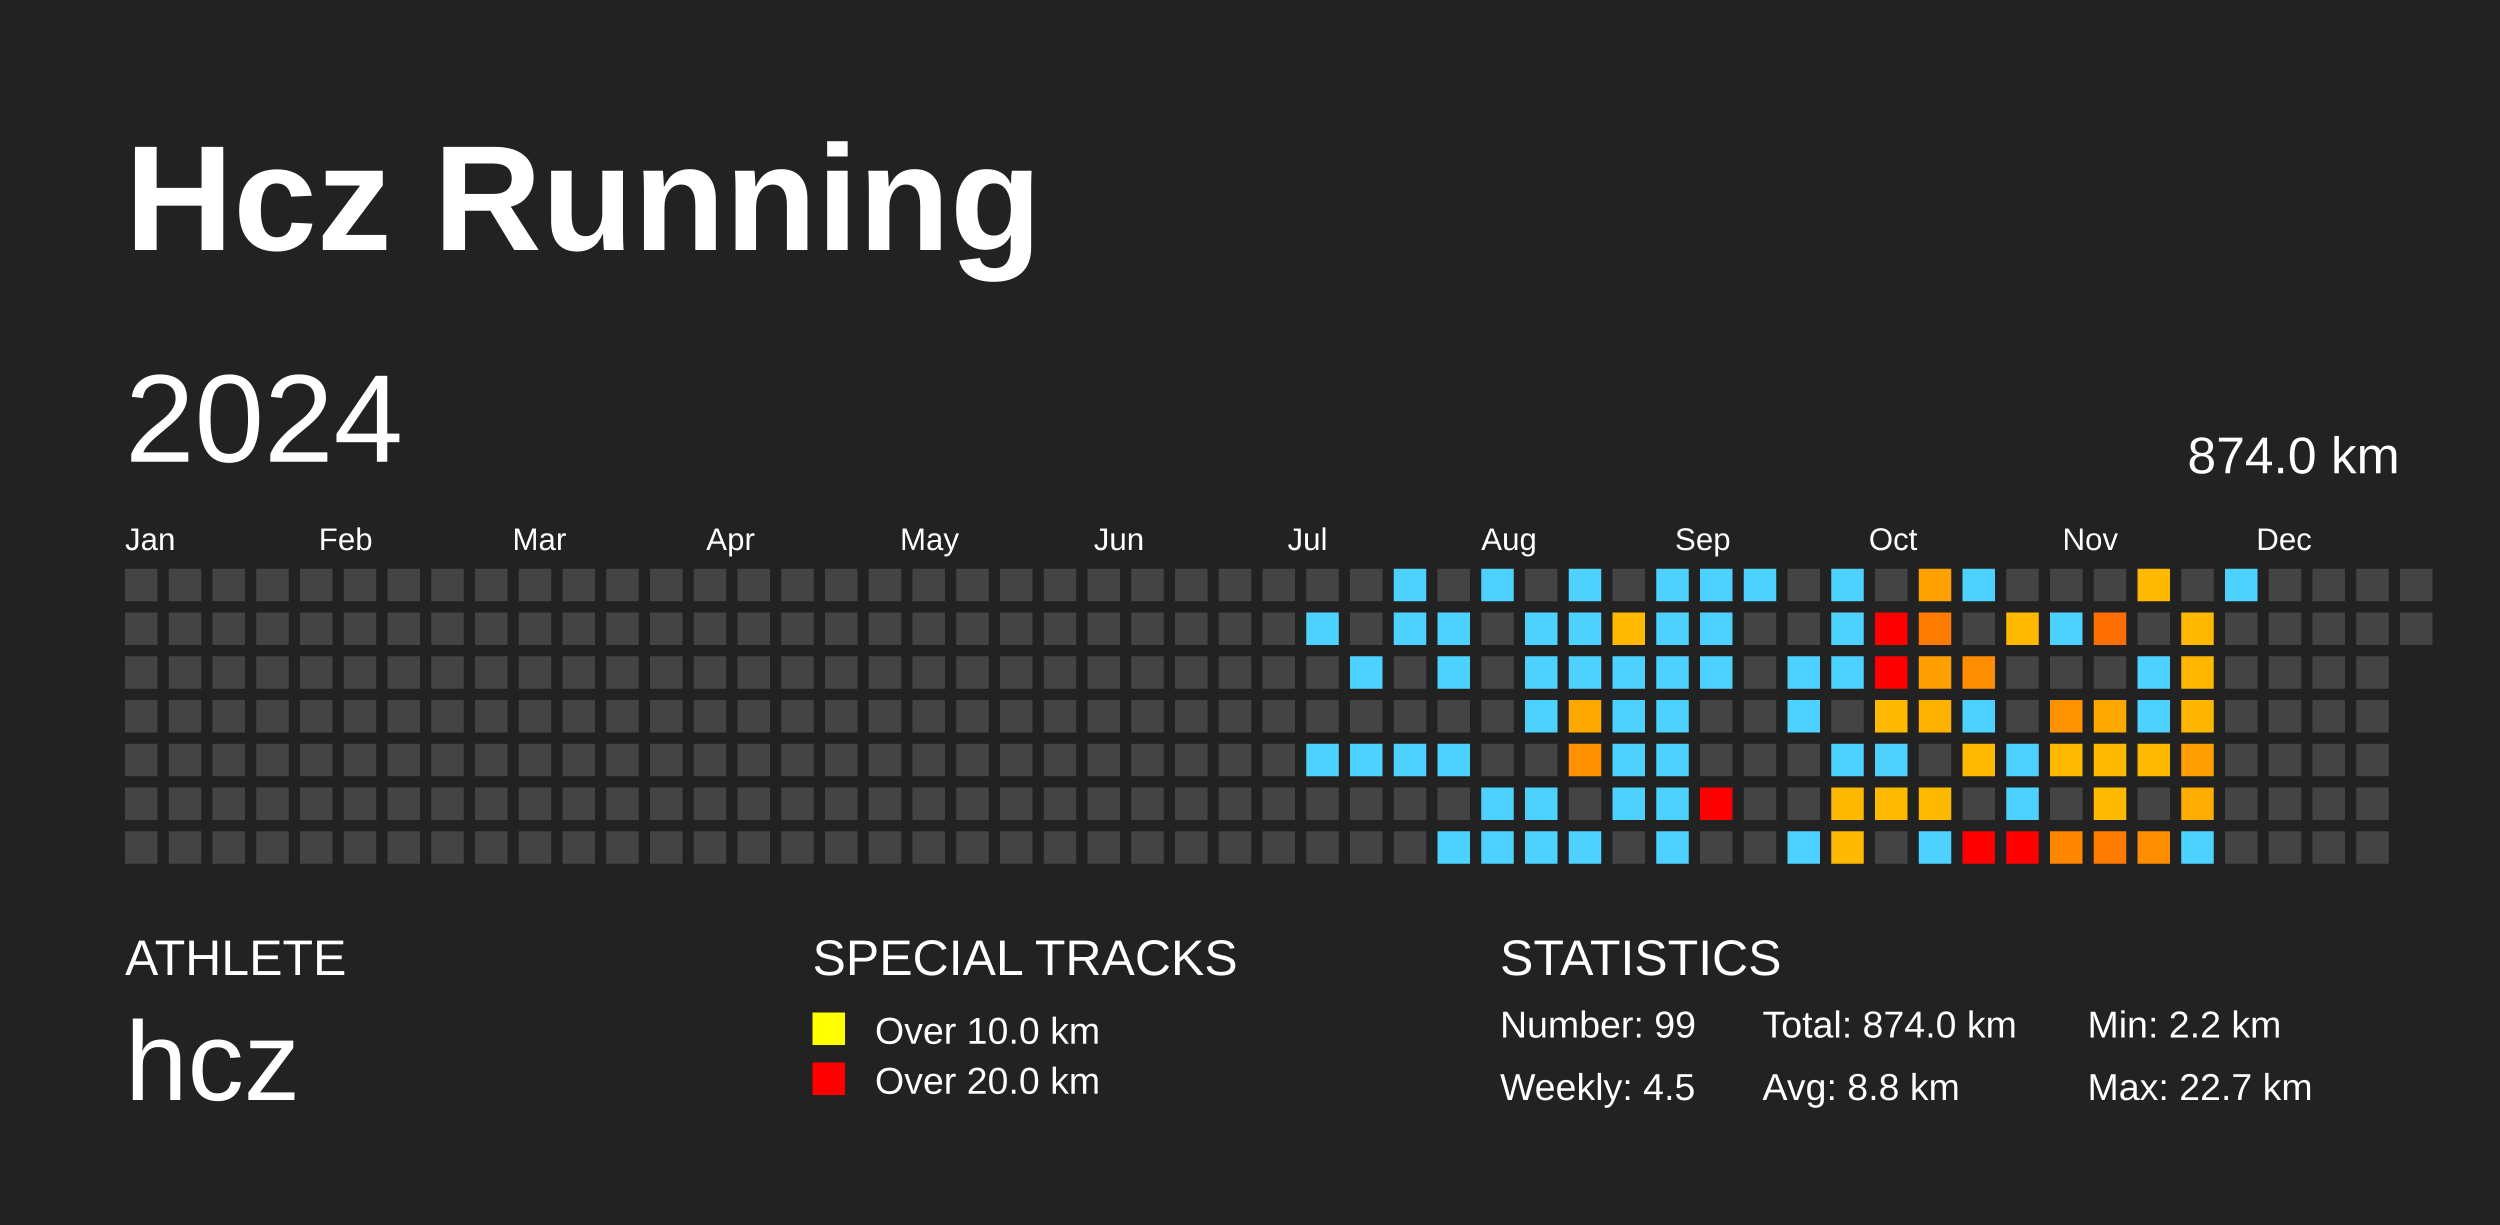
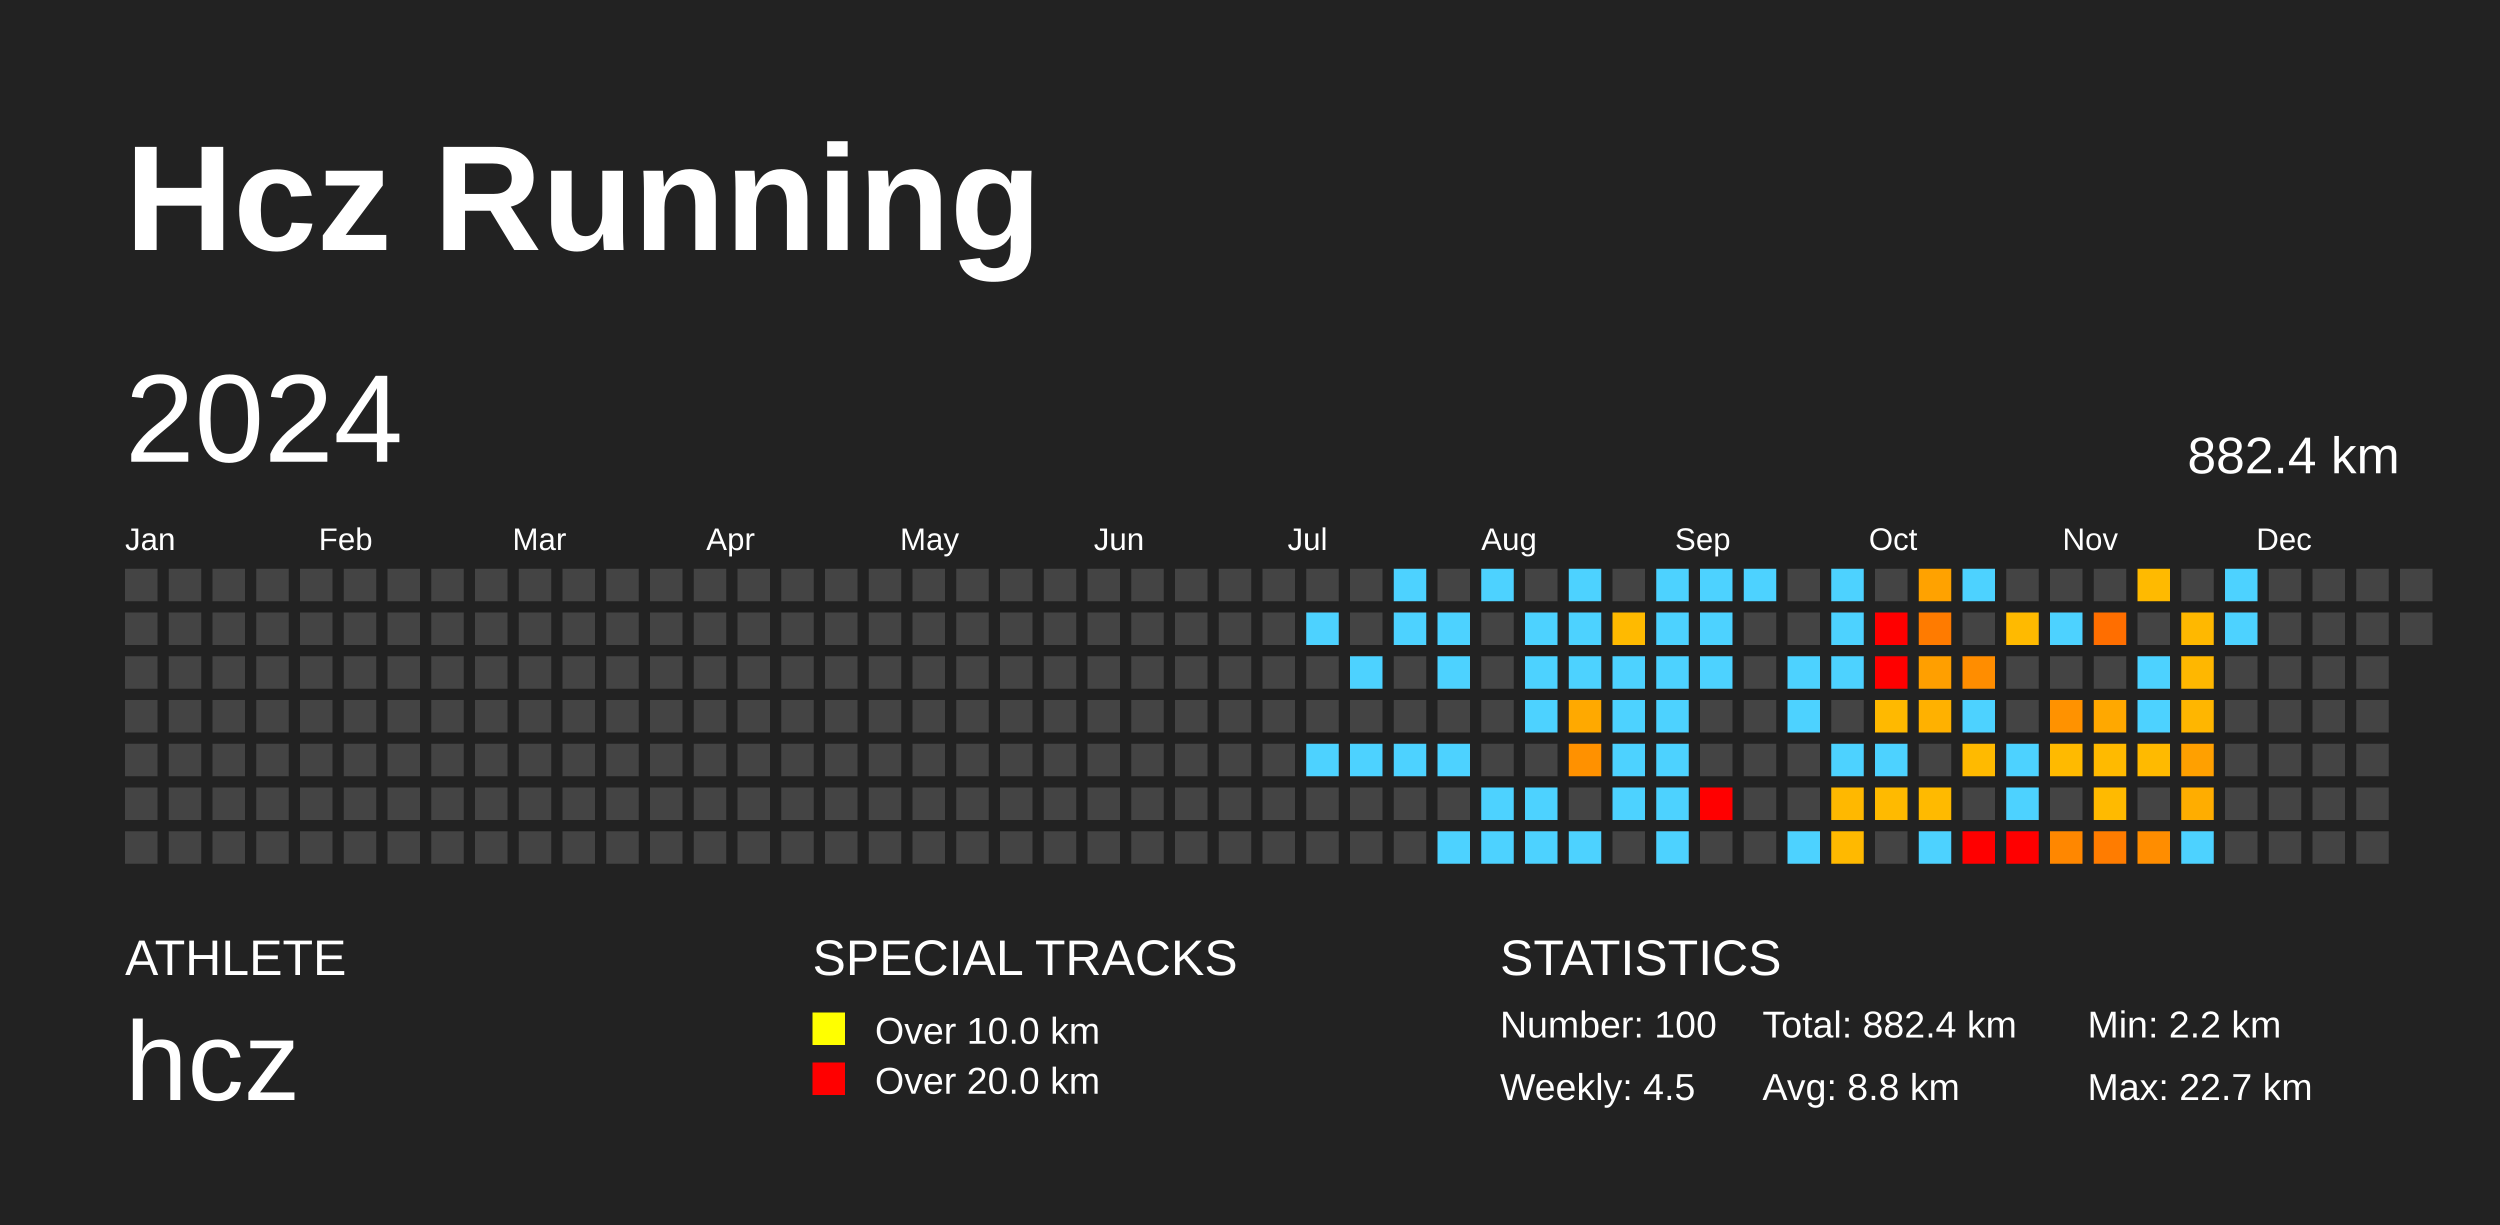
<svg xmlns="http://www.w3.org/2000/svg" baseProfile="full" height="98mm" version="1.1" viewBox="0,0,200,98" width="200mm">
  <defs />
  <rect fill="#222222" height="98" width="200" x="0" y="0" />
  <text fill="#FFFFFF" style="font-size:12px; font-family:Arial; font-weight:bold;" x="10" y="20">Hcz Running</text>
  <text fill="#FFFFFF" style="font-size:4px; font-family:Arial" x="10" y="78">ATHLETE</text>
  <text fill="#FFFFFF" style="font-size:9px; font-family:Arial" x="10" y="88">hcz</text>
  <text fill="#FFFFFF" style="font-size:4px; font-family:Arial" x="65" y="78">SPECIAL TRACKS</text>
  <rect fill="yellow" height="2.6" width="2.6" x="65" y="81" />
  <text fill="#FFFFFF" style="font-size:3px; font-family:Arial" x="70" y="83.5">Over 10.0 km</text>
  <rect fill="red" height="2.6" width="2.6" x="65" y="85" />
  <text fill="#FFFFFF" style="font-size:3px; font-family:Arial" x="70" y="87.5">Over 20.0 km</text>
  <text fill="#FFFFFF" style="font-size:4px; font-family:Arial" x="120" y="78">STATISTICS</text>
-   <text fill="#FFFFFF" style="font-size:3px; font-family:Arial" x="120" y="83">Number: 99</text>
+   <text fill="#FFFFFF" style="font-size:3px; font-family:Arial" x="120" y="83">Number: 100</text>
  <text fill="#FFFFFF" style="font-size:3px; font-family:Arial" x="120" y="88">Weekly: 4.5</text>
-   <text fill="#FFFFFF" style="font-size:3px; font-family:Arial" x="141" y="83">Total: 874.0 km</text>
+   <text fill="#FFFFFF" style="font-size:3px; font-family:Arial" x="141" y="83">Total: 882.4 km</text>
  <text fill="#FFFFFF" style="font-size:3px; font-family:Arial" x="141" y="88">Avg: 8.8 km</text>
  <text fill="#FFFFFF" style="font-size:3px; font-family:Arial" x="167" y="83">Min: 2.2 km</text>
  <text fill="#FFFFFF" style="font-size:3px; font-family:Arial" x="167" y="88">Max: 22.7 km</text>
  <text dominant-baseline="hanging" fill="#FFFFFF" style="font-size:10.0px; font-family:Arial;" x="10" y="30">2024</text>
-   <text dominant-baseline="hanging" fill="#FFFFFF" style="font-size:4.125px; font-family:Arial;" x="175" y="35">874.0 km</text>
+   <text dominant-baseline="hanging" fill="#FFFFFF" style="font-size:4.125px; font-family:Arial;" x="175" y="35">882.4 km</text>
  <text fill="#FFFFFF" style="font-size:2.5px; font-family:Arial" x="10.0" y="44">Jan</text>
  <text fill="#FFFFFF" style="font-size:2.5px; font-family:Arial" x="25.5" y="44">Feb</text>
  <text fill="#FFFFFF" style="font-size:2.5px; font-family:Arial" x="41.0" y="44">Mar</text>
  <text fill="#FFFFFF" style="font-size:2.5px; font-family:Arial" x="56.5" y="44">Apr</text>
  <text fill="#FFFFFF" style="font-size:2.5px; font-family:Arial" x="72.0" y="44">May</text>
  <text fill="#FFFFFF" style="font-size:2.5px; font-family:Arial" x="87.5" y="44">Jun</text>
  <text fill="#FFFFFF" style="font-size:2.5px; font-family:Arial" x="103.0" y="44">Jul</text>
  <text fill="#FFFFFF" style="font-size:2.5px; font-family:Arial" x="118.5" y="44">Aug</text>
  <text fill="#FFFFFF" style="font-size:2.5px; font-family:Arial" x="134.0" y="44">Sep</text>
  <text fill="#FFFFFF" style="font-size:2.5px; font-family:Arial" x="149.5" y="44">Oct</text>
  <text fill="#FFFFFF" style="font-size:2.5px; font-family:Arial" x="165.0" y="44">Nov</text>
  <text fill="#FFFFFF" style="font-size:2.5px; font-family:Arial" x="180.5" y="44">Dec</text>
  <rect fill="#444444" height="2.6" width="2.6" x="10.0" y="45.5" />
  <rect fill="#444444" height="2.6" width="2.6" x="10.0" y="49.0" />
  <rect fill="#444444" height="2.6" width="2.6" x="10.0" y="52.5" />
  <rect fill="#444444" height="2.6" width="2.6" x="10.0" y="56.0" />
  <rect fill="#444444" height="2.6" width="2.6" x="10.0" y="59.5" />
  <rect fill="#444444" height="2.6" width="2.6" x="10.0" y="63.0" />
  <rect fill="#444444" height="2.6" width="2.6" x="10.0" y="66.5" />
  <rect fill="#444444" height="2.6" width="2.6" x="13.5" y="45.5" />
  <rect fill="#444444" height="2.6" width="2.6" x="13.5" y="49.0" />
  <rect fill="#444444" height="2.6" width="2.6" x="13.5" y="52.5" />
  <rect fill="#444444" height="2.6" width="2.6" x="13.5" y="56.0" />
  <rect fill="#444444" height="2.6" width="2.6" x="13.5" y="59.5" />
  <rect fill="#444444" height="2.6" width="2.6" x="13.5" y="63.0" />
  <rect fill="#444444" height="2.6" width="2.6" x="13.5" y="66.5" />
  <rect fill="#444444" height="2.6" width="2.6" x="17.0" y="45.5" />
  <rect fill="#444444" height="2.6" width="2.6" x="17.0" y="49.0" />
  <rect fill="#444444" height="2.6" width="2.6" x="17.0" y="52.5" />
  <rect fill="#444444" height="2.6" width="2.6" x="17.0" y="56.0" />
  <rect fill="#444444" height="2.6" width="2.6" x="17.0" y="59.5" />
  <rect fill="#444444" height="2.6" width="2.6" x="17.0" y="63.0" />
  <rect fill="#444444" height="2.6" width="2.6" x="17.0" y="66.5" />
  <rect fill="#444444" height="2.6" width="2.6" x="20.5" y="45.5" />
  <rect fill="#444444" height="2.6" width="2.6" x="20.5" y="49.0" />
  <rect fill="#444444" height="2.6" width="2.6" x="20.5" y="52.5" />
  <rect fill="#444444" height="2.6" width="2.6" x="20.5" y="56.0" />
  <rect fill="#444444" height="2.6" width="2.6" x="20.5" y="59.5" />
  <rect fill="#444444" height="2.6" width="2.6" x="20.5" y="63.0" />
  <rect fill="#444444" height="2.6" width="2.6" x="20.5" y="66.5" />
  <rect fill="#444444" height="2.6" width="2.6" x="24.0" y="45.5" />
  <rect fill="#444444" height="2.6" width="2.6" x="24.0" y="49.0" />
  <rect fill="#444444" height="2.6" width="2.6" x="24.0" y="52.5" />
  <rect fill="#444444" height="2.6" width="2.6" x="24.0" y="56.0" />
  <rect fill="#444444" height="2.6" width="2.6" x="24.0" y="59.5" />
  <rect fill="#444444" height="2.6" width="2.6" x="24.0" y="63.0" />
  <rect fill="#444444" height="2.6" width="2.6" x="24.0" y="66.5" />
  <rect fill="#444444" height="2.6" width="2.6" x="27.5" y="45.5" />
  <rect fill="#444444" height="2.6" width="2.6" x="27.5" y="49.0" />
  <rect fill="#444444" height="2.6" width="2.6" x="27.5" y="52.5" />
  <rect fill="#444444" height="2.6" width="2.6" x="27.5" y="56.0" />
  <rect fill="#444444" height="2.6" width="2.6" x="27.5" y="59.5" />
  <rect fill="#444444" height="2.6" width="2.6" x="27.5" y="63.0" />
  <rect fill="#444444" height="2.6" width="2.6" x="27.5" y="66.5" />
  <rect fill="#444444" height="2.6" width="2.6" x="31.0" y="45.5" />
  <rect fill="#444444" height="2.6" width="2.6" x="31.0" y="49.0" />
  <rect fill="#444444" height="2.6" width="2.6" x="31.0" y="52.5" />
  <rect fill="#444444" height="2.6" width="2.6" x="31.0" y="56.0" />
  <rect fill="#444444" height="2.6" width="2.6" x="31.0" y="59.5" />
  <rect fill="#444444" height="2.6" width="2.6" x="31.0" y="63.0" />
  <rect fill="#444444" height="2.6" width="2.6" x="31.0" y="66.5" />
  <rect fill="#444444" height="2.6" width="2.6" x="34.5" y="45.5" />
  <rect fill="#444444" height="2.6" width="2.6" x="34.5" y="49.0" />
  <rect fill="#444444" height="2.6" width="2.6" x="34.5" y="52.5" />
  <rect fill="#444444" height="2.6" width="2.6" x="34.5" y="56.0" />
  <rect fill="#444444" height="2.6" width="2.6" x="34.5" y="59.5" />
  <rect fill="#444444" height="2.6" width="2.6" x="34.5" y="63.0" />
  <rect fill="#444444" height="2.6" width="2.6" x="34.5" y="66.5" />
  <rect fill="#444444" height="2.6" width="2.6" x="38.0" y="45.5" />
  <rect fill="#444444" height="2.6" width="2.6" x="38.0" y="49.0" />
  <rect fill="#444444" height="2.6" width="2.6" x="38.0" y="52.5" />
  <rect fill="#444444" height="2.6" width="2.6" x="38.0" y="56.0" />
  <rect fill="#444444" height="2.6" width="2.6" x="38.0" y="59.5" />
  <rect fill="#444444" height="2.6" width="2.6" x="38.0" y="63.0" />
  <rect fill="#444444" height="2.6" width="2.6" x="38.0" y="66.5" />
  <rect fill="#444444" height="2.6" width="2.6" x="41.5" y="45.5" />
  <rect fill="#444444" height="2.6" width="2.6" x="41.5" y="49.0" />
  <rect fill="#444444" height="2.6" width="2.6" x="41.5" y="52.5" />
  <rect fill="#444444" height="2.6" width="2.6" x="41.5" y="56.0" />
  <rect fill="#444444" height="2.6" width="2.6" x="41.5" y="59.5" />
  <rect fill="#444444" height="2.6" width="2.6" x="41.5" y="63.0" />
  <rect fill="#444444" height="2.6" width="2.6" x="41.5" y="66.5" />
  <rect fill="#444444" height="2.6" width="2.6" x="45.0" y="45.5" />
  <rect fill="#444444" height="2.6" width="2.6" x="45.0" y="49.0" />
  <rect fill="#444444" height="2.6" width="2.6" x="45.0" y="52.5" />
  <rect fill="#444444" height="2.6" width="2.6" x="45.0" y="56.0" />
  <rect fill="#444444" height="2.6" width="2.6" x="45.0" y="59.5" />
  <rect fill="#444444" height="2.6" width="2.6" x="45.0" y="63.0" />
  <rect fill="#444444" height="2.6" width="2.6" x="45.0" y="66.5" />
  <rect fill="#444444" height="2.6" width="2.6" x="48.5" y="45.5" />
  <rect fill="#444444" height="2.6" width="2.6" x="48.5" y="49.0" />
  <rect fill="#444444" height="2.6" width="2.6" x="48.5" y="52.5" />
  <rect fill="#444444" height="2.6" width="2.6" x="48.5" y="56.0" />
  <rect fill="#444444" height="2.6" width="2.6" x="48.5" y="59.5" />
  <rect fill="#444444" height="2.6" width="2.6" x="48.5" y="63.0" />
  <rect fill="#444444" height="2.6" width="2.6" x="48.5" y="66.5" />
  <rect fill="#444444" height="2.6" width="2.6" x="52.0" y="45.5" />
  <rect fill="#444444" height="2.6" width="2.6" x="52.0" y="49.0" />
  <rect fill="#444444" height="2.6" width="2.6" x="52.0" y="52.5" />
  <rect fill="#444444" height="2.6" width="2.6" x="52.0" y="56.0" />
  <rect fill="#444444" height="2.6" width="2.6" x="52.0" y="59.5" />
  <rect fill="#444444" height="2.6" width="2.6" x="52.0" y="63.0" />
  <rect fill="#444444" height="2.6" width="2.6" x="52.0" y="66.5" />
  <rect fill="#444444" height="2.6" width="2.6" x="55.5" y="45.5" />
  <rect fill="#444444" height="2.6" width="2.6" x="55.5" y="49.0" />
  <rect fill="#444444" height="2.6" width="2.6" x="55.5" y="52.5" />
  <rect fill="#444444" height="2.6" width="2.6" x="55.5" y="56.0" />
  <rect fill="#444444" height="2.6" width="2.6" x="55.5" y="59.5" />
  <rect fill="#444444" height="2.6" width="2.6" x="55.5" y="63.0" />
  <rect fill="#444444" height="2.6" width="2.6" x="55.5" y="66.5" />
  <rect fill="#444444" height="2.6" width="2.6" x="59.0" y="45.5" />
  <rect fill="#444444" height="2.6" width="2.6" x="59.0" y="49.0" />
  <rect fill="#444444" height="2.6" width="2.6" x="59.0" y="52.5" />
  <rect fill="#444444" height="2.6" width="2.6" x="59.0" y="56.0" />
  <rect fill="#444444" height="2.6" width="2.6" x="59.0" y="59.5" />
  <rect fill="#444444" height="2.6" width="2.6" x="59.0" y="63.0" />
  <rect fill="#444444" height="2.6" width="2.6" x="59.0" y="66.5" />
  <rect fill="#444444" height="2.6" width="2.6" x="62.5" y="45.5" />
  <rect fill="#444444" height="2.6" width="2.6" x="62.5" y="49.0" />
  <rect fill="#444444" height="2.6" width="2.6" x="62.5" y="52.5" />
  <rect fill="#444444" height="2.6" width="2.6" x="62.5" y="56.0" />
  <rect fill="#444444" height="2.6" width="2.6" x="62.5" y="59.5" />
  <rect fill="#444444" height="2.6" width="2.6" x="62.5" y="63.0" />
  <rect fill="#444444" height="2.6" width="2.6" x="62.5" y="66.5" />
  <rect fill="#444444" height="2.6" width="2.6" x="66.0" y="45.5" />
  <rect fill="#444444" height="2.6" width="2.6" x="66.0" y="49.0" />
  <rect fill="#444444" height="2.6" width="2.6" x="66.0" y="52.5" />
  <rect fill="#444444" height="2.6" width="2.6" x="66.0" y="56.0" />
  <rect fill="#444444" height="2.6" width="2.6" x="66.0" y="59.5" />
  <rect fill="#444444" height="2.6" width="2.6" x="66.0" y="63.0" />
  <rect fill="#444444" height="2.6" width="2.6" x="66.0" y="66.5" />
  <rect fill="#444444" height="2.6" width="2.6" x="69.5" y="45.5" />
  <rect fill="#444444" height="2.6" width="2.6" x="69.5" y="49.0" />
  <rect fill="#444444" height="2.6" width="2.6" x="69.5" y="52.5" />
  <rect fill="#444444" height="2.6" width="2.6" x="69.5" y="56.0" />
  <rect fill="#444444" height="2.6" width="2.6" x="69.5" y="59.5" />
  <rect fill="#444444" height="2.6" width="2.6" x="69.5" y="63.0" />
  <rect fill="#444444" height="2.6" width="2.6" x="69.5" y="66.5" />
  <rect fill="#444444" height="2.6" width="2.6" x="73.0" y="45.5" />
  <rect fill="#444444" height="2.6" width="2.6" x="73.0" y="49.0" />
  <rect fill="#444444" height="2.6" width="2.6" x="73.0" y="52.5" />
  <rect fill="#444444" height="2.6" width="2.6" x="73.0" y="56.0" />
  <rect fill="#444444" height="2.6" width="2.6" x="73.0" y="59.5" />
  <rect fill="#444444" height="2.6" width="2.6" x="73.0" y="63.0" />
  <rect fill="#444444" height="2.6" width="2.6" x="73.0" y="66.5" />
  <rect fill="#444444" height="2.6" width="2.6" x="76.5" y="45.5" />
  <rect fill="#444444" height="2.6" width="2.6" x="76.5" y="49.0" />
  <rect fill="#444444" height="2.6" width="2.6" x="76.5" y="52.5" />
  <rect fill="#444444" height="2.6" width="2.6" x="76.5" y="56.0" />
  <rect fill="#444444" height="2.6" width="2.6" x="76.5" y="59.5" />
  <rect fill="#444444" height="2.6" width="2.6" x="76.5" y="63.0" />
  <rect fill="#444444" height="2.6" width="2.6" x="76.5" y="66.5" />
  <rect fill="#444444" height="2.6" width="2.6" x="80.0" y="45.5" />
  <rect fill="#444444" height="2.6" width="2.6" x="80.0" y="49.0" />
  <rect fill="#444444" height="2.6" width="2.6" x="80.0" y="52.5" />
  <rect fill="#444444" height="2.6" width="2.6" x="80.0" y="56.0" />
  <rect fill="#444444" height="2.6" width="2.6" x="80.0" y="59.5" />
  <rect fill="#444444" height="2.6" width="2.6" x="80.0" y="63.0" />
  <rect fill="#444444" height="2.6" width="2.6" x="80.0" y="66.5" />
  <rect fill="#444444" height="2.6" width="2.6" x="83.5" y="45.5" />
  <rect fill="#444444" height="2.6" width="2.6" x="83.5" y="49.0" />
  <rect fill="#444444" height="2.6" width="2.6" x="83.5" y="52.5" />
  <rect fill="#444444" height="2.6" width="2.6" x="83.5" y="56.0" />
  <rect fill="#444444" height="2.6" width="2.6" x="83.5" y="59.5" />
  <rect fill="#444444" height="2.6" width="2.6" x="83.5" y="63.0" />
  <rect fill="#444444" height="2.6" width="2.6" x="83.5" y="66.5" />
  <rect fill="#444444" height="2.6" width="2.6" x="87.0" y="45.5" />
  <rect fill="#444444" height="2.6" width="2.6" x="87.0" y="49.0" />
  <rect fill="#444444" height="2.6" width="2.6" x="87.0" y="52.5" />
  <rect fill="#444444" height="2.6" width="2.6" x="87.0" y="56.0" />
  <rect fill="#444444" height="2.6" width="2.6" x="87.0" y="59.5" />
  <rect fill="#444444" height="2.6" width="2.6" x="87.0" y="63.0" />
  <rect fill="#444444" height="2.6" width="2.6" x="87.0" y="66.5" />
  <rect fill="#444444" height="2.6" width="2.6" x="90.5" y="45.5" />
  <rect fill="#444444" height="2.6" width="2.6" x="90.5" y="49.0" />
  <rect fill="#444444" height="2.6" width="2.6" x="90.5" y="52.5" />
  <rect fill="#444444" height="2.6" width="2.6" x="90.5" y="56.0" />
  <rect fill="#444444" height="2.6" width="2.6" x="90.5" y="59.5" />
  <rect fill="#444444" height="2.6" width="2.6" x="90.5" y="63.0" />
  <rect fill="#444444" height="2.6" width="2.6" x="90.5" y="66.5" />
  <rect fill="#444444" height="2.6" width="2.6" x="94.0" y="45.5" />
  <rect fill="#444444" height="2.6" width="2.6" x="94.0" y="49.0" />
  <rect fill="#444444" height="2.6" width="2.6" x="94.0" y="52.5" />
  <rect fill="#444444" height="2.6" width="2.6" x="94.0" y="56.0" />
  <rect fill="#444444" height="2.6" width="2.6" x="94.0" y="59.5" />
  <rect fill="#444444" height="2.6" width="2.6" x="94.0" y="63.0" />
  <rect fill="#444444" height="2.6" width="2.6" x="94.0" y="66.5" />
  <rect fill="#444444" height="2.6" width="2.6" x="97.5" y="45.5" />
  <rect fill="#444444" height="2.6" width="2.6" x="97.5" y="49.0" />
  <rect fill="#444444" height="2.6" width="2.6" x="97.5" y="52.5" />
  <rect fill="#444444" height="2.6" width="2.6" x="97.5" y="56.0" />
  <rect fill="#444444" height="2.6" width="2.6" x="97.5" y="59.5" />
  <rect fill="#444444" height="2.6" width="2.6" x="97.5" y="63.0" />
  <rect fill="#444444" height="2.6" width="2.6" x="97.5" y="66.5" />
  <rect fill="#444444" height="2.6" width="2.6" x="101.0" y="45.5" />
  <rect fill="#444444" height="2.6" width="2.6" x="101.0" y="49.0" />
  <rect fill="#444444" height="2.6" width="2.6" x="101.0" y="52.5" />
  <rect fill="#444444" height="2.6" width="2.6" x="101.0" y="56.0" />
  <rect fill="#444444" height="2.6" width="2.6" x="101.0" y="59.5" />
  <rect fill="#444444" height="2.6" width="2.6" x="101.0" y="63.0" />
  <rect fill="#444444" height="2.6" width="2.6" x="101.0" y="66.5" />
  <rect fill="#444444" height="2.6" width="2.6" x="104.5" y="45.5" />
  <rect fill="#4dd2ff" height="2.6" width="2.6" x="104.5" y="49.0" />
  <rect fill="#444444" height="2.6" width="2.6" x="104.5" y="52.5" />
  <rect fill="#444444" height="2.6" width="2.6" x="104.5" y="56.0" />
  <rect fill="#4dd2ff" height="2.6" width="2.6" x="104.5" y="59.5" />
  <rect fill="#444444" height="2.6" width="2.6" x="104.5" y="63.0" />
  <rect fill="#444444" height="2.6" width="2.6" x="104.5" y="66.5" />
  <rect fill="#444444" height="2.6" width="2.6" x="108.0" y="45.5" />
  <rect fill="#444444" height="2.6" width="2.6" x="108.0" y="49.0" />
  <rect fill="#4dd2ff" height="2.6" width="2.6" x="108.0" y="52.5" />
  <rect fill="#444444" height="2.6" width="2.6" x="108.0" y="56.0" />
  <rect fill="#4dd2ff" height="2.6" width="2.6" x="108.0" y="59.5" />
  <rect fill="#444444" height="2.6" width="2.6" x="108.0" y="63.0" />
  <rect fill="#444444" height="2.6" width="2.6" x="108.0" y="66.5" />
  <rect fill="#4dd2ff" height="2.6" width="2.6" x="111.5" y="45.5" />
  <rect fill="#4dd2ff" height="2.6" width="2.6" x="111.5" y="49.0" />
  <rect fill="#444444" height="2.6" width="2.6" x="111.5" y="52.5" />
  <rect fill="#444444" height="2.6" width="2.6" x="111.5" y="56.0" />
  <rect fill="#4dd2ff" height="2.6" width="2.6" x="111.5" y="59.5" />
  <rect fill="#444444" height="2.6" width="2.6" x="111.5" y="63.0" />
  <rect fill="#444444" height="2.6" width="2.6" x="111.5" y="66.5" />
  <rect fill="#444444" height="2.6" width="2.6" x="115.0" y="45.5" />
  <rect fill="#4dd2ff" height="2.6" width="2.6" x="115.0" y="49.0" />
  <rect fill="#4dd2ff" height="2.6" width="2.6" x="115.0" y="52.5" />
  <rect fill="#444444" height="2.6" width="2.6" x="115.0" y="56.0" />
  <rect fill="#4dd2ff" height="2.6" width="2.6" x="115.0" y="59.5" />
  <rect fill="#444444" height="2.6" width="2.6" x="115.0" y="63.0" />
  <rect fill="#4dd2ff" height="2.6" width="2.6" x="115.0" y="66.5" />
  <rect fill="#4dd2ff" height="2.6" width="2.6" x="118.5" y="45.5" />
  <rect fill="#444444" height="2.6" width="2.6" x="118.5" y="49.0" />
  <rect fill="#444444" height="2.6" width="2.6" x="118.5" y="52.5" />
  <rect fill="#444444" height="2.6" width="2.6" x="118.5" y="56.0" />
  <rect fill="#444444" height="2.6" width="2.6" x="118.5" y="59.5" />
  <rect fill="#4dd2ff" height="2.6" width="2.6" x="118.5" y="63.0" />
  <rect fill="#4dd2ff" height="2.6" width="2.6" x="118.5" y="66.5" />
  <rect fill="#444444" height="2.6" width="2.6" x="122.0" y="45.5" />
  <rect fill="#4dd2ff" height="2.6" width="2.6" x="122.0" y="49.0" />
  <rect fill="#4dd2ff" height="2.6" width="2.6" x="122.0" y="52.5" />
  <rect fill="#4dd2ff" height="2.6" width="2.6" x="122.0" y="56.0" />
  <rect fill="#444444" height="2.6" width="2.6" x="122.0" y="59.5" />
  <rect fill="#4dd2ff" height="2.6" width="2.6" x="122.0" y="63.0" />
  <rect fill="#4dd2ff" height="2.6" width="2.6" x="122.0" y="66.5" />
  <rect fill="#4dd2ff" height="2.6" width="2.6" x="125.5" y="45.5" />
  <rect fill="#4dd2ff" height="2.6" width="2.6" x="125.5" y="49.0" />
  <rect fill="#4dd2ff" height="2.6" width="2.6" x="125.5" y="52.5" />
  <rect fill="#ffa900" height="2.6" width="2.6" x="125.5" y="56.0" />
  <rect fill="#ff9100" height="2.6" width="2.6" x="125.5" y="59.5" />
  <rect fill="#444444" height="2.6" width="2.6" x="125.5" y="63.0" />
  <rect fill="#4dd2ff" height="2.6" width="2.6" x="125.5" y="66.5" />
  <rect fill="#444444" height="2.6" width="2.6" x="129.0" y="45.5" />
  <rect fill="#ffba00" height="2.6" width="2.6" x="129.0" y="49.0" />
  <rect fill="#4dd2ff" height="2.6" width="2.6" x="129.0" y="52.5" />
  <rect fill="#4dd2ff" height="2.6" width="2.6" x="129.0" y="56.0" />
  <rect fill="#4dd2ff" height="2.6" width="2.6" x="129.0" y="59.5" />
  <rect fill="#4dd2ff" height="2.6" width="2.6" x="129.0" y="63.0" />
  <rect fill="#444444" height="2.6" width="2.6" x="129.0" y="66.5" />
  <rect fill="#4dd2ff" height="2.6" width="2.6" x="132.5" y="45.5" />
  <rect fill="#4dd2ff" height="2.6" width="2.6" x="132.5" y="49.0" />
  <rect fill="#4dd2ff" height="2.6" width="2.6" x="132.5" y="52.5" />
  <rect fill="#4dd2ff" height="2.6" width="2.6" x="132.5" y="56.0" />
  <rect fill="#4dd2ff" height="2.6" width="2.6" x="132.5" y="59.5" />
  <rect fill="#4dd2ff" height="2.6" width="2.6" x="132.5" y="63.0" />
  <rect fill="#4dd2ff" height="2.6" width="2.6" x="132.5" y="66.5" />
  <rect fill="#4dd2ff" height="2.6" width="2.6" x="136.0" y="45.5" />
  <rect fill="#4dd2ff" height="2.6" width="2.6" x="136.0" y="49.0" />
  <rect fill="#4dd2ff" height="2.6" width="2.6" x="136.0" y="52.5" />
  <rect fill="#444444" height="2.6" width="2.6" x="136.0" y="56.0" />
  <rect fill="#444444" height="2.6" width="2.6" x="136.0" y="59.5" />
  <rect fill="red" height="2.6" width="2.6" x="136.0" y="63.0" />
  <rect fill="#444444" height="2.6" width="2.6" x="136.0" y="66.5" />
  <rect fill="#4dd2ff" height="2.6" width="2.6" x="139.5" y="45.5" />
  <rect fill="#444444" height="2.6" width="2.6" x="139.5" y="49.0" />
  <rect fill="#444444" height="2.6" width="2.6" x="139.5" y="52.5" />
  <rect fill="#444444" height="2.6" width="2.6" x="139.5" y="56.0" />
  <rect fill="#444444" height="2.6" width="2.6" x="139.5" y="59.5" />
  <rect fill="#444444" height="2.6" width="2.6" x="139.5" y="63.0" />
  <rect fill="#444444" height="2.6" width="2.6" x="139.5" y="66.5" />
  <rect fill="#444444" height="2.6" width="2.6" x="143.0" y="45.5" />
  <rect fill="#444444" height="2.6" width="2.6" x="143.0" y="49.0" />
  <rect fill="#4dd2ff" height="2.6" width="2.6" x="143.0" y="52.5" />
  <rect fill="#4dd2ff" height="2.6" width="2.6" x="143.0" y="56.0" />
  <rect fill="#444444" height="2.6" width="2.6" x="143.0" y="59.5" />
  <rect fill="#444444" height="2.6" width="2.6" x="143.0" y="63.0" />
  <rect fill="#4dd2ff" height="2.6" width="2.6" x="143.0" y="66.5" />
  <rect fill="#4dd2ff" height="2.6" width="2.6" x="146.5" y="45.5" />
  <rect fill="#4dd2ff" height="2.6" width="2.6" x="146.5" y="49.0" />
  <rect fill="#4dd2ff" height="2.6" width="2.6" x="146.5" y="52.5" />
  <rect fill="#444444" height="2.6" width="2.6" x="146.5" y="56.0" />
  <rect fill="#4dd2ff" height="2.6" width="2.6" x="146.5" y="59.5" />
  <rect fill="#ffb800" height="2.6" width="2.6" x="146.5" y="63.0" />
  <rect fill="#ffb900" height="2.6" width="2.6" x="146.5" y="66.5" />
  <rect fill="#444444" height="2.6" width="2.6" x="150.0" y="45.5" />
  <rect fill="red" height="2.6" width="2.6" x="150.0" y="49.0" />
  <rect fill="red" height="2.6" width="2.6" x="150.0" y="52.5" />
  <rect fill="#ffb900" height="2.6" width="2.6" x="150.0" y="56.0" />
  <rect fill="#4dd2ff" height="2.6" width="2.6" x="150.0" y="59.5" />
  <rect fill="#ffba00" height="2.6" width="2.6" x="150.0" y="63.0" />
  <rect fill="#444444" height="2.6" width="2.6" x="150.0" y="66.5" />
  <rect fill="#ffa200" height="2.6" width="2.6" x="153.5" y="45.5" />
  <rect fill="#ff7b00" height="2.6" width="2.6" x="153.5" y="49.0" />
  <rect fill="#ff9f00" height="2.6" width="2.6" x="153.5" y="52.5" />
  <rect fill="#ffb100" height="2.6" width="2.6" x="153.5" y="56.0" />
  <rect fill="#444444" height="2.6" width="2.6" x="153.5" y="59.5" />
  <rect fill="#ffba00" height="2.6" width="2.6" x="153.5" y="63.0" />
  <rect fill="#4dd2ff" height="2.6" width="2.6" x="153.5" y="66.5" />
  <rect fill="#4dd2ff" height="2.6" width="2.6" x="157.0" y="45.5" />
  <rect fill="#444444" height="2.6" width="2.6" x="157.0" y="49.0" />
  <rect fill="#ff8d00" height="2.6" width="2.6" x="157.0" y="52.5" />
  <rect fill="#4dd2ff" height="2.6" width="2.6" x="157.0" y="56.0" />
  <rect fill="#ffba00" height="2.6" width="2.6" x="157.0" y="59.5" />
  <rect fill="#444444" height="2.6" width="2.6" x="157.0" y="63.0" />
  <rect fill="red" height="2.6" width="2.6" x="157.0" y="66.5" />
  <rect fill="#444444" height="2.6" width="2.6" x="160.5" y="45.5" />
  <rect fill="#ffba00" height="2.6" width="2.6" x="160.5" y="49.0" />
  <rect fill="#444444" height="2.6" width="2.6" x="160.5" y="52.5" />
  <rect fill="#444444" height="2.6" width="2.6" x="160.5" y="56.0" />
  <rect fill="#4dd2ff" height="2.6" width="2.6" x="160.5" y="59.5" />
  <rect fill="#4dd2ff" height="2.6" width="2.6" x="160.5" y="63.0" />
  <rect fill="red" height="2.6" width="2.6" x="160.5" y="66.5" />
  <rect fill="#444444" height="2.6" width="2.6" x="164.0" y="45.5" />
  <rect fill="#4dd2ff" height="2.6" width="2.6" x="164.0" y="49.0" />
  <rect fill="#444444" height="2.6" width="2.6" x="164.0" y="52.5" />
  <rect fill="#ff9200" height="2.6" width="2.6" x="164.0" y="56.0" />
  <rect fill="#ffba00" height="2.6" width="2.6" x="164.0" y="59.5" />
  <rect fill="#444444" height="2.6" width="2.6" x="164.0" y="63.0" />
  <rect fill="#ff8700" height="2.6" width="2.6" x="164.0" y="66.5" />
  <rect fill="#444444" height="2.6" width="2.6" x="167.5" y="45.5" />
  <rect fill="#ff6e00" height="2.6" width="2.6" x="167.5" y="49.0" />
  <rect fill="#444444" height="2.6" width="2.6" x="167.5" y="52.5" />
  <rect fill="#ffa800" height="2.6" width="2.6" x="167.5" y="56.0" />
  <rect fill="#ffba00" height="2.6" width="2.6" x="167.5" y="59.5" />
  <rect fill="#ffba00" height="2.6" width="2.6" x="167.5" y="63.0" />
  <rect fill="#ff7c00" height="2.6" width="2.6" x="167.5" y="66.5" />
  <rect fill="#ffba00" height="2.6" width="2.6" x="171.0" y="45.5" />
  <rect fill="#444444" height="2.6" width="2.6" x="171.0" y="49.0" />
  <rect fill="#4dd2ff" height="2.6" width="2.6" x="171.0" y="52.5" />
  <rect fill="#4dd2ff" height="2.6" width="2.6" x="171.0" y="56.0" />
  <rect fill="#ffba00" height="2.6" width="2.6" x="171.0" y="59.5" />
  <rect fill="#444444" height="2.6" width="2.6" x="171.0" y="63.0" />
  <rect fill="#ff8d00" height="2.6" width="2.6" x="171.0" y="66.5" />
  <rect fill="#444444" height="2.6" width="2.6" x="174.5" y="45.5" />
  <rect fill="#ffb800" height="2.6" width="2.6" x="174.5" y="49.0" />
  <rect fill="#ffb700" height="2.6" width="2.6" x="174.5" y="52.5" />
  <rect fill="#ffb600" height="2.6" width="2.6" x="174.5" y="56.0" />
  <rect fill="#ffa000" height="2.6" width="2.6" x="174.5" y="59.5" />
  <rect fill="#ffad00" height="2.6" width="2.6" x="174.5" y="63.0" />
  <rect fill="#4dd2ff" height="2.6" width="2.6" x="174.5" y="66.5" />
  <rect fill="#4dd2ff" height="2.6" width="2.6" x="178.0" y="45.5" />
-   <rect fill="#444444" height="2.6" width="2.6" x="178.0" y="49.0" />
+   <rect fill="#4dd2ff" height="2.6" width="2.6" x="178.0" y="49.0" />
  <rect fill="#444444" height="2.6" width="2.6" x="178.0" y="52.5" />
  <rect fill="#444444" height="2.6" width="2.6" x="178.0" y="56.0" />
  <rect fill="#444444" height="2.6" width="2.6" x="178.0" y="59.5" />
  <rect fill="#444444" height="2.6" width="2.6" x="178.0" y="63.0" />
  <rect fill="#444444" height="2.6" width="2.6" x="178.0" y="66.5" />
  <rect fill="#444444" height="2.6" width="2.6" x="181.5" y="45.5" />
  <rect fill="#444444" height="2.6" width="2.6" x="181.5" y="49.0" />
  <rect fill="#444444" height="2.6" width="2.6" x="181.5" y="52.5" />
  <rect fill="#444444" height="2.6" width="2.6" x="181.5" y="56.0" />
  <rect fill="#444444" height="2.6" width="2.6" x="181.5" y="59.5" />
  <rect fill="#444444" height="2.6" width="2.6" x="181.5" y="63.0" />
  <rect fill="#444444" height="2.6" width="2.6" x="181.5" y="66.5" />
  <rect fill="#444444" height="2.6" width="2.6" x="185.0" y="45.5" />
  <rect fill="#444444" height="2.6" width="2.6" x="185.0" y="49.0" />
  <rect fill="#444444" height="2.6" width="2.6" x="185.0" y="52.5" />
  <rect fill="#444444" height="2.6" width="2.6" x="185.0" y="56.0" />
  <rect fill="#444444" height="2.6" width="2.6" x="185.0" y="59.5" />
  <rect fill="#444444" height="2.6" width="2.6" x="185.0" y="63.0" />
  <rect fill="#444444" height="2.6" width="2.6" x="185.0" y="66.5" />
  <rect fill="#444444" height="2.6" width="2.6" x="188.5" y="45.5" />
  <rect fill="#444444" height="2.6" width="2.6" x="188.5" y="49.0" />
  <rect fill="#444444" height="2.6" width="2.6" x="188.5" y="52.5" />
  <rect fill="#444444" height="2.6" width="2.6" x="188.5" y="56.0" />
  <rect fill="#444444" height="2.6" width="2.6" x="188.5" y="59.5" />
  <rect fill="#444444" height="2.6" width="2.6" x="188.5" y="63.0" />
  <rect fill="#444444" height="2.6" width="2.6" x="188.5" y="66.5" />
  <rect fill="#444444" height="2.6" width="2.6" x="192.0" y="45.5" />
  <rect fill="#444444" height="2.6" width="2.6" x="192.0" y="49.0" />
</svg>
